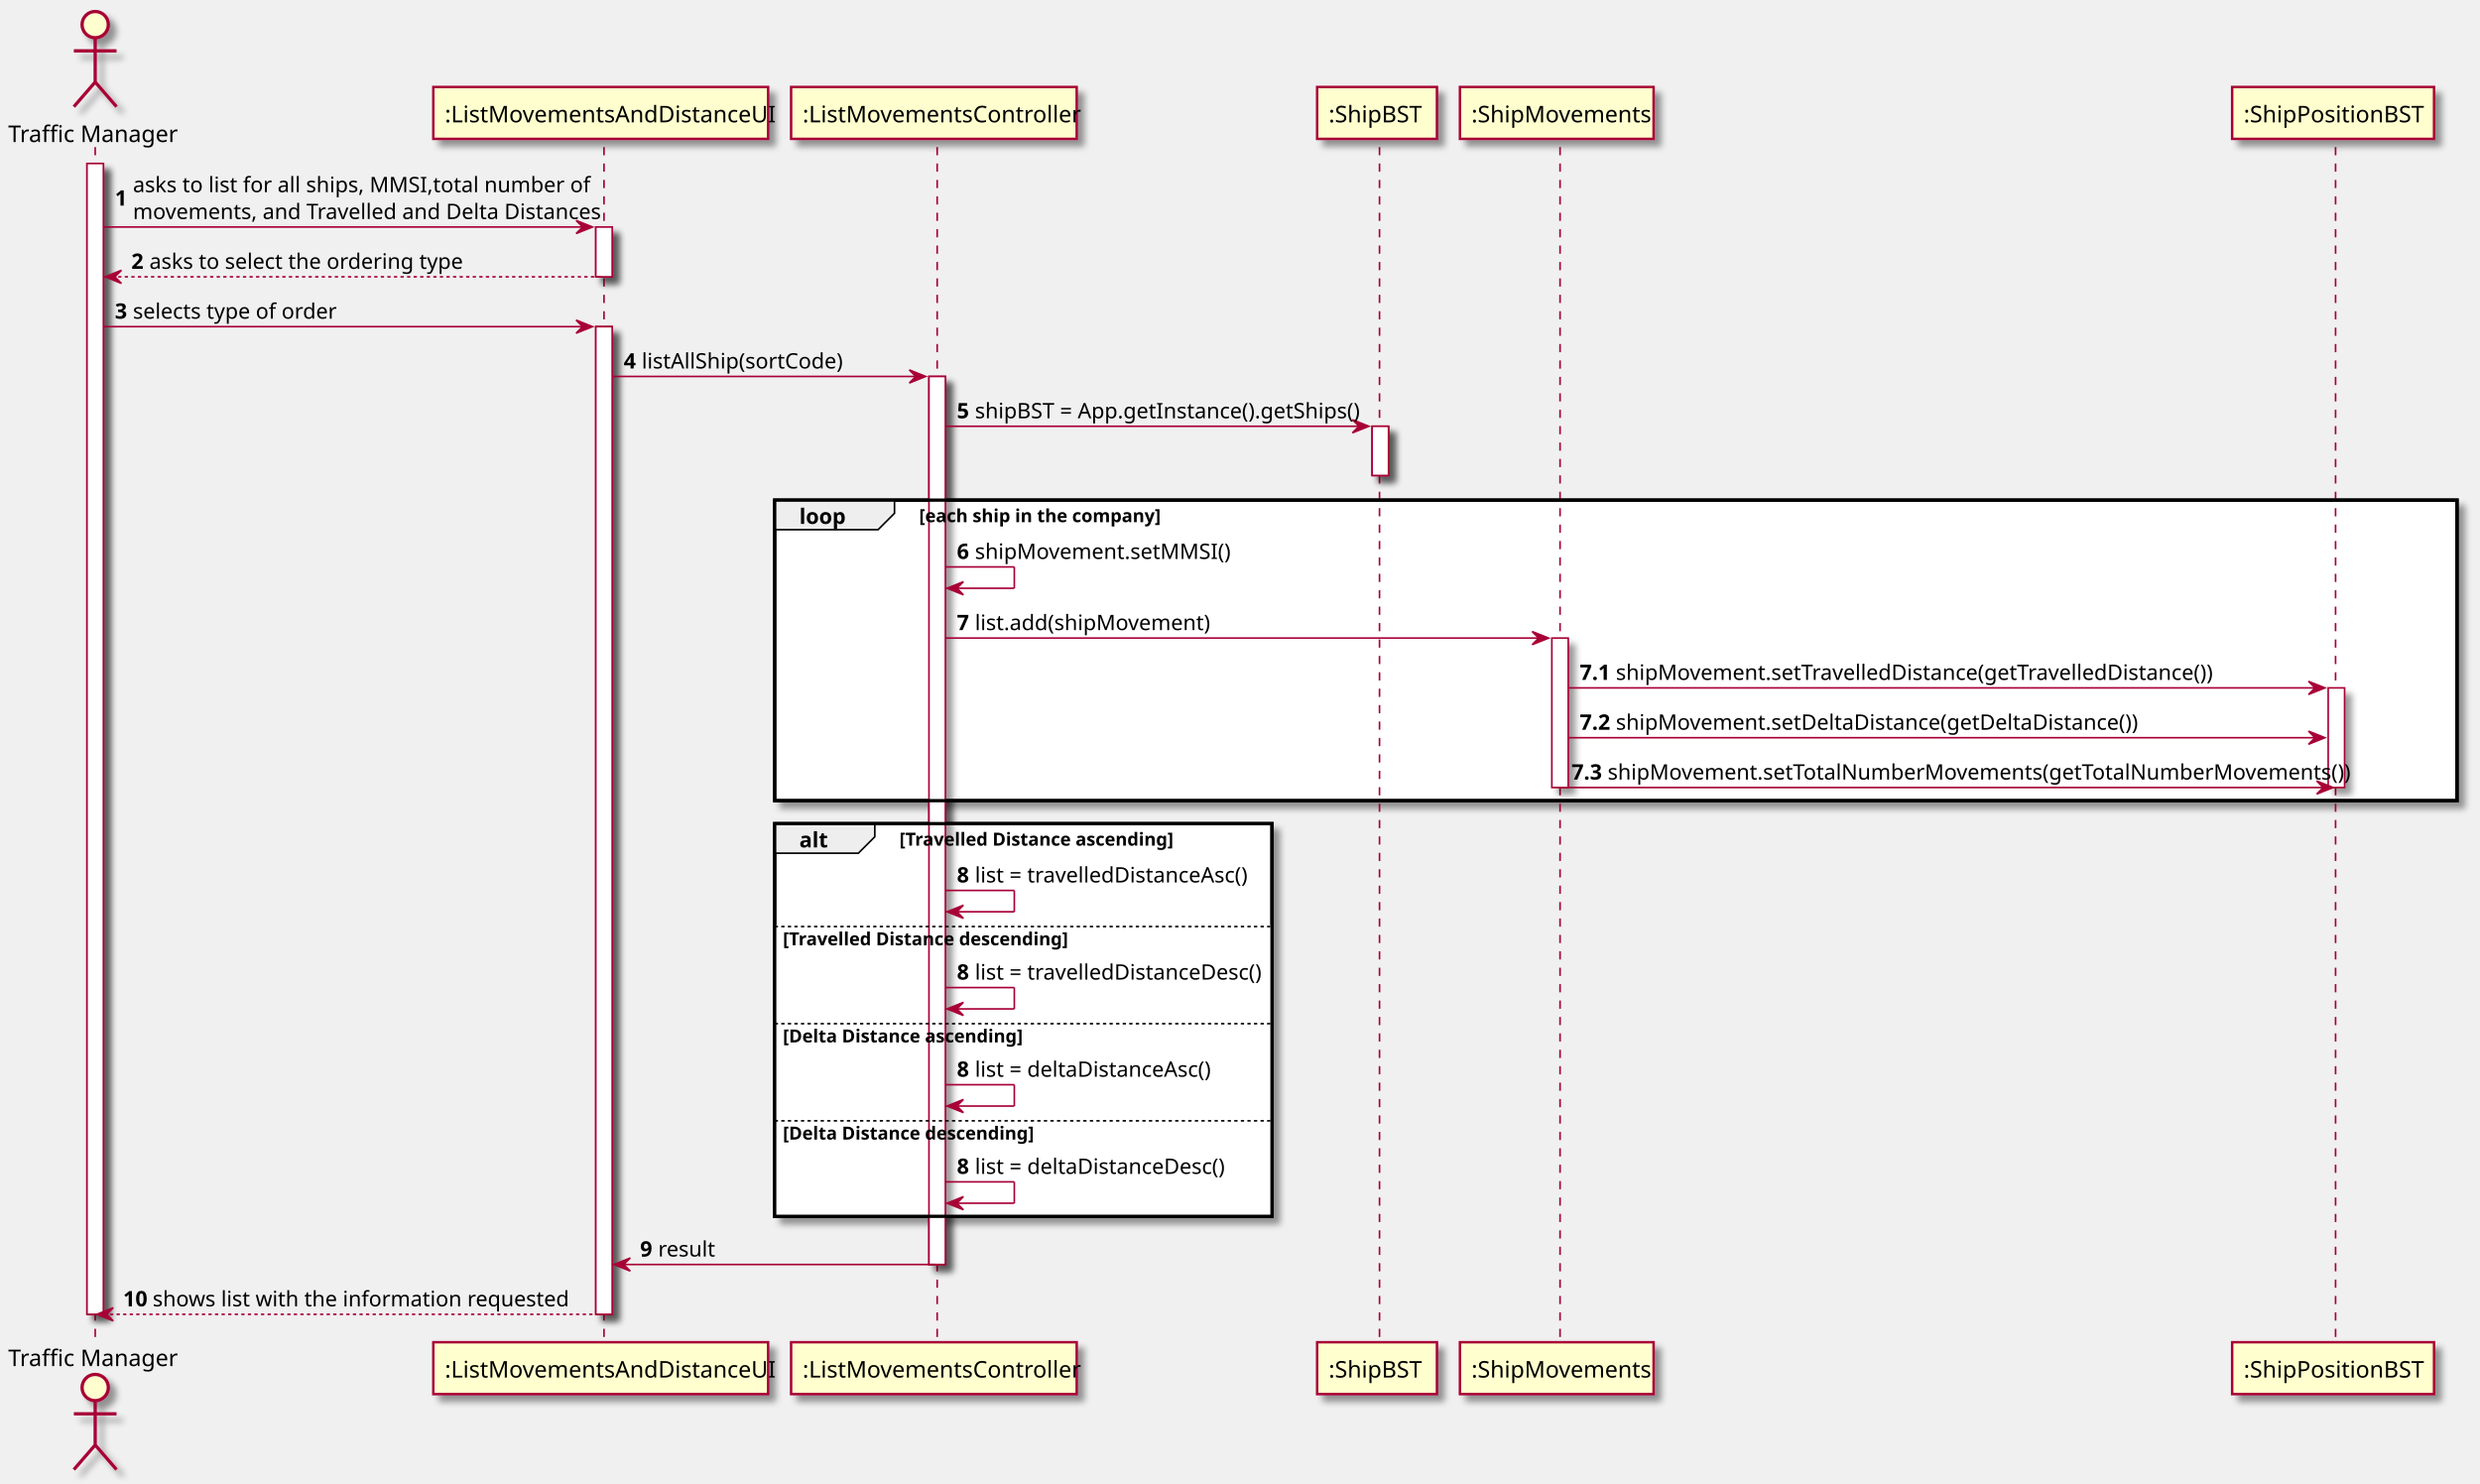
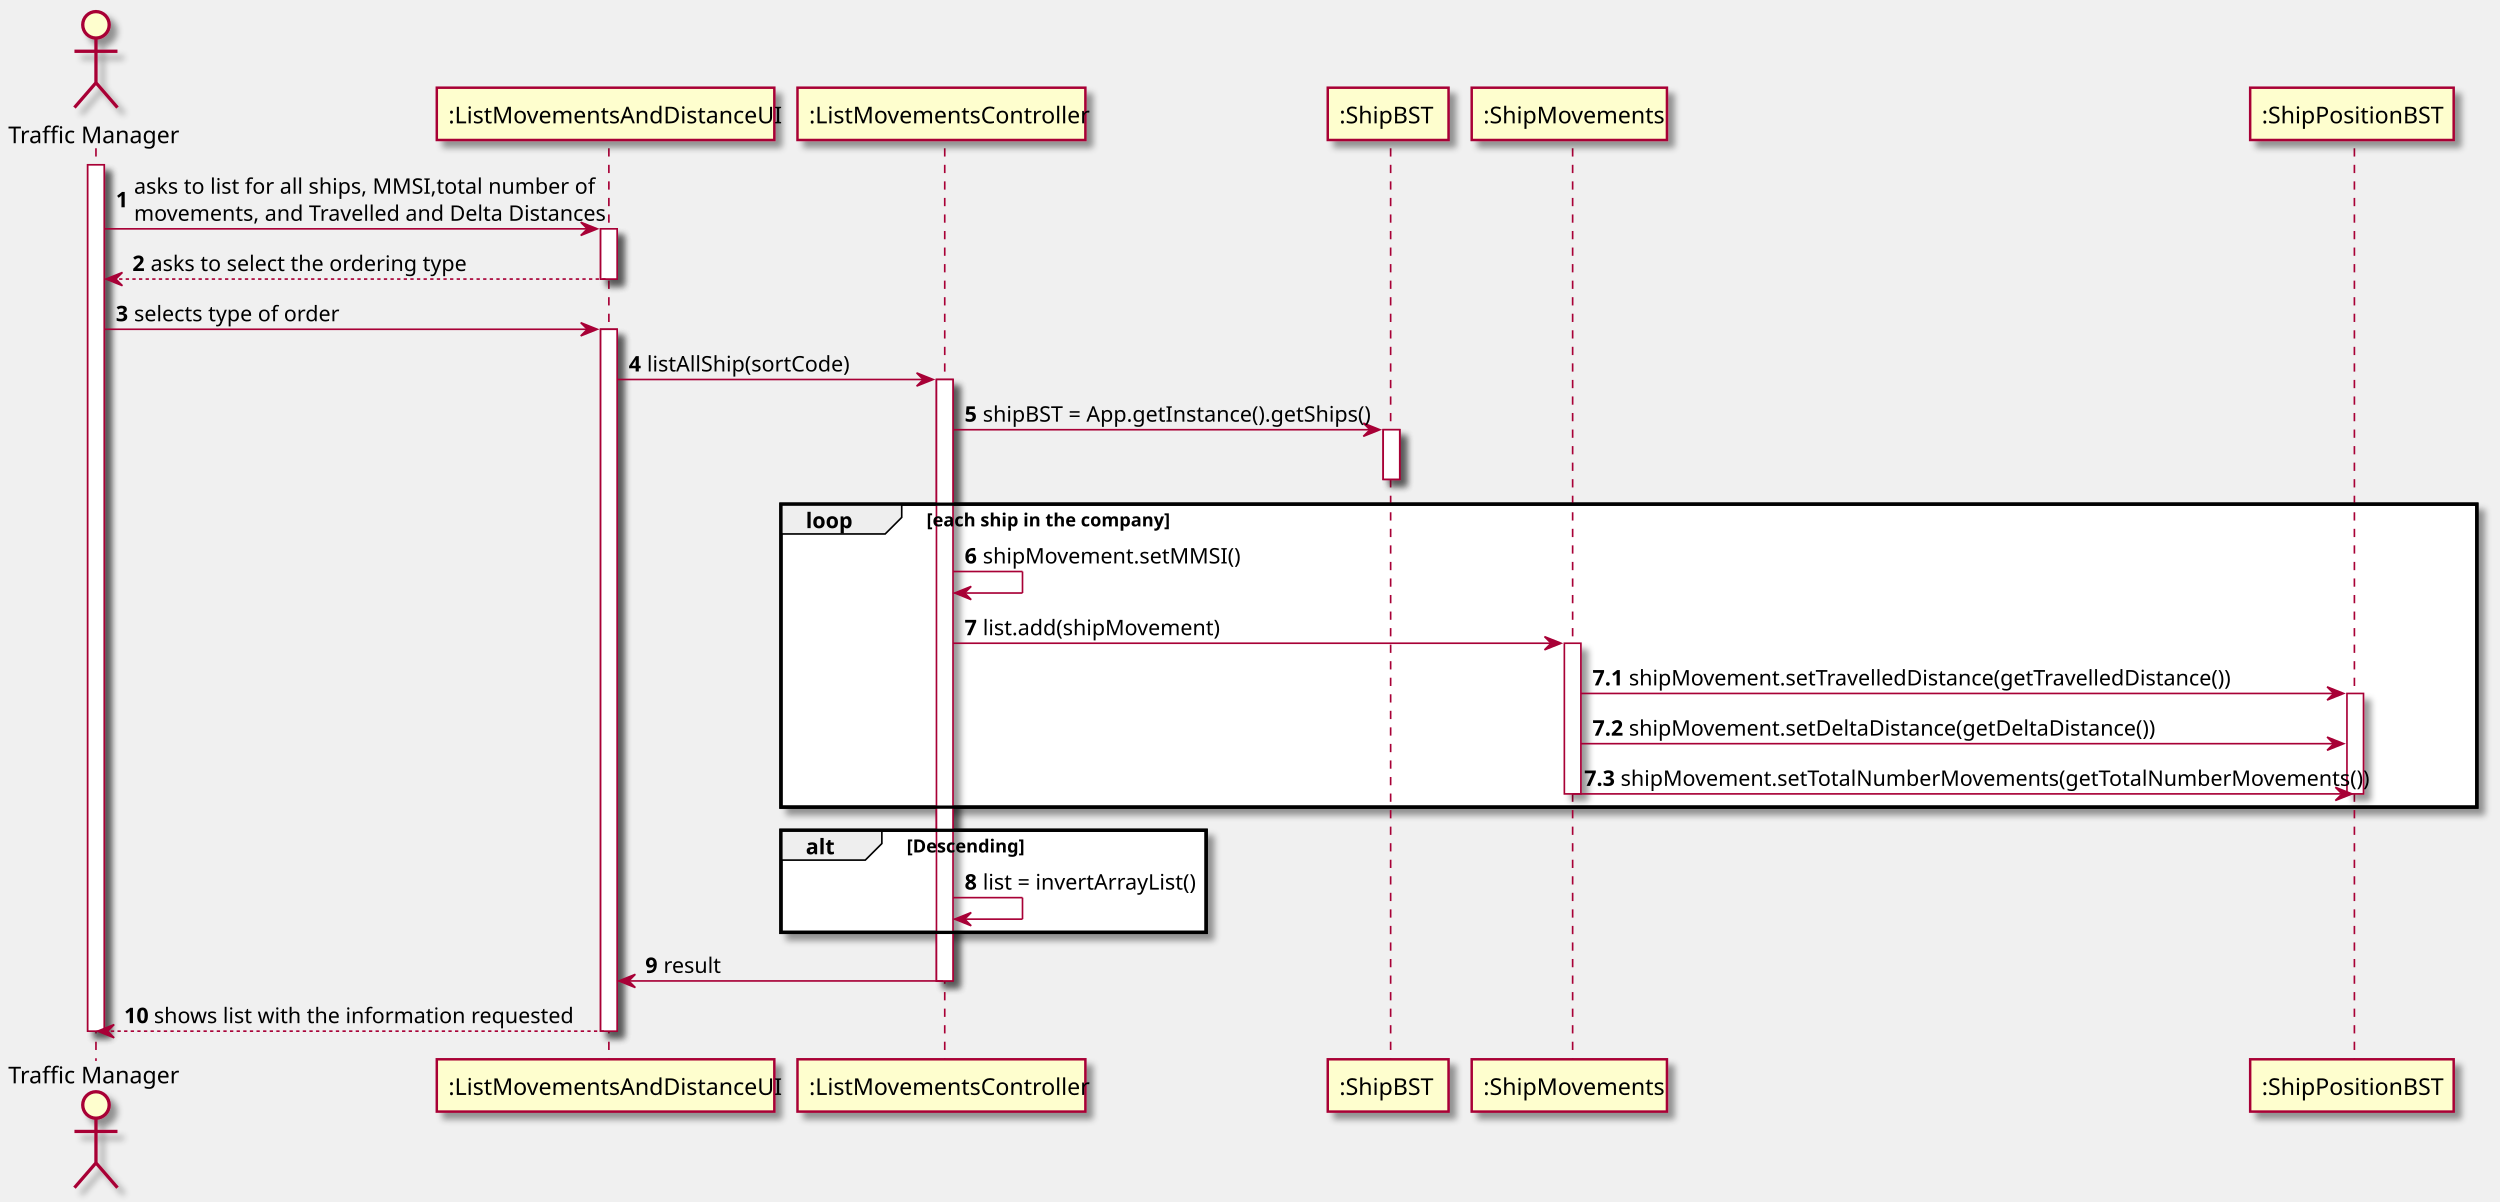
- <svg xmlns="http://www.w3.org/2000/svg" contentScriptType="application/ecmascript" contentStyleType="text/css" height="904px" preserveAspectRatio="none" style="width:1511px;height:904px;" version="1.1" viewBox="0 0 1511 904" width="1511px" zoomAndPan="magnify">
+ <svg xmlns="http://www.w3.org/2000/svg" contentScriptType="application/ecmascript" contentStyleType="text/css" height="726px" preserveAspectRatio="none" style="width:1511px;height:726px;" version="1.1" viewBox="0 0 1511 726" width="1511px" zoomAndPan="magnify">
  <defs>
-     <filter height="300%" id="f1pzmfjb7ju0au" width="300%" x="-1" y="-1">
+     <filter height="300%" id="f1fgdivwpqtsxw" width="300%" x="-1" y="-1">
      <feGaussianBlur result="blurOut" stdDeviation="2.0" />
      <feColorMatrix in="blurOut" result="blurOut2" type="matrix" values="0 0 0 0 0 0 0 0 0 0 0 0 0 0 0 0 0 0 .4 0" />
      <feOffset dx="4.0" dy="4.0" in="blurOut2" result="blurOut3" />
      <feBlend in="SourceGraphic" in2="blurOut3" mode="normal" />
    </filter>
  </defs>
  <g>
-     <rect fill="#FFFFFF" filter="url(#f1pzmfjb7ju0au)" height="701.188" style="stroke:#A80036;stroke-width:1.0;" width="10" x="53" y="99.609" />
-     <rect fill="#FFFFFF" filter="url(#f1pzmfjb7ju0au)" height="30.352" style="stroke:#A80036;stroke-width:1.0;" width="10" x="363" y="138.312" />
-     <rect fill="#FFFFFF" filter="url(#f1pzmfjb7ju0au)" height="601.781" style="stroke:#A80036;stroke-width:1.0;" width="10" x="363" y="199.016" />
-     <rect fill="#FFFFFF" filter="url(#f1pzmfjb7ju0au)" height="541.078" style="stroke:#A80036;stroke-width:1.0;" width="10" x="566" y="229.367" />
-     <rect fill="#FFFFFF" filter="url(#f1pzmfjb7ju0au)" height="30" style="stroke:#A80036;stroke-width:1.0;" width="10" x="836" y="259.719" />
-     <rect fill="#FFFFFF" filter="url(#f1pzmfjb7ju0au)" height="91.055" style="stroke:#A80036;stroke-width:1.0;" width="10" x="945.5" y="388.773" />
-     <rect fill="#FFFFFF" filter="url(#f1pzmfjb7ju0au)" height="60.703" style="stroke:#A80036;stroke-width:1.0;" width="10" x="1418.5" y="419.125" />
-     <rect fill="#FFFFFF" filter="url(#f1pzmfjb7ju0au)" height="183.109" style="stroke:#000000;stroke-width:2.0;" width="1025" x="472" y="304.719" />
-     <rect fill="#FFFFFF" filter="url(#f1pzmfjb7ju0au)" height="239.266" style="stroke:#000000;stroke-width:2.0;" width="303" x="472" y="501.828" />
-     <rect fill="#FFFFFF" height="59.188" style="stroke:none;stroke-width:1.0;" width="303" x="472" y="563.531" />
-     <rect fill="#FFFFFF" height="59.188" style="stroke:none;stroke-width:1.0;" width="303" x="472" y="622.719" />
-     <rect fill="#FFFFFF" height="59.188" style="stroke:none;stroke-width:1.0;" width="303" x="472" y="681.906" />
-     <line style="stroke:#A80036;stroke-width:1.0;stroke-dasharray:5.0,5.0;" x1="58" x2="58" y1="89.609" y2="818.797" />
-     <line style="stroke:#A80036;stroke-width:1.0;stroke-dasharray:5.0,5.0;" x1="368" x2="368" y1="89.609" y2="818.797" />
-     <line style="stroke:#A80036;stroke-width:1.0;stroke-dasharray:5.0,5.0;" x1="571" x2="571" y1="89.609" y2="818.797" />
-     <line style="stroke:#A80036;stroke-width:1.0;stroke-dasharray:5.0,5.0;" x1="840.5" x2="840.5" y1="89.609" y2="818.797" />
-     <line style="stroke:#A80036;stroke-width:1.0;stroke-dasharray:5.0,5.0;" x1="950.5" x2="950.5" y1="89.609" y2="818.797" />
-     <line style="stroke:#A80036;stroke-width:1.0;stroke-dasharray:5.0,5.0;" x1="1423" x2="1423" y1="89.609" y2="818.797" />
+     <rect fill="#FFFFFF" filter="url(#f1fgdivwpqtsxw)" height="523.625" style="stroke:#A80036;stroke-width:1.0;" width="10" x="53" y="99.609" />
+     <rect fill="#FFFFFF" filter="url(#f1fgdivwpqtsxw)" height="30.352" style="stroke:#A80036;stroke-width:1.0;" width="10" x="363" y="138.312" />
+     <rect fill="#FFFFFF" filter="url(#f1fgdivwpqtsxw)" height="424.219" style="stroke:#A80036;stroke-width:1.0;" width="10" x="363" y="199.016" />
+     <rect fill="#FFFFFF" filter="url(#f1fgdivwpqtsxw)" height="363.516" style="stroke:#A80036;stroke-width:1.0;" width="10" x="566" y="229.367" />
+     <rect fill="#FFFFFF" filter="url(#f1fgdivwpqtsxw)" height="30" style="stroke:#A80036;stroke-width:1.0;" width="10" x="836" y="259.719" />
+     <rect fill="#FFFFFF" filter="url(#f1fgdivwpqtsxw)" height="91.055" style="stroke:#A80036;stroke-width:1.0;" width="10" x="945.5" y="388.773" />
+     <rect fill="#FFFFFF" filter="url(#f1fgdivwpqtsxw)" height="60.703" style="stroke:#A80036;stroke-width:1.0;" width="10" x="1418.5" y="419.125" />
+     <rect fill="#FFFFFF" filter="url(#f1fgdivwpqtsxw)" height="183.109" style="stroke:#000000;stroke-width:2.0;" width="1025" x="472" y="304.719" />
+     <rect fill="#FFFFFF" filter="url(#f1fgdivwpqtsxw)" height="61.703" style="stroke:#000000;stroke-width:2.0;" width="257" x="472" y="501.828" />
+     <line style="stroke:#A80036;stroke-width:1.0;stroke-dasharray:5.0,5.0;" x1="58" x2="58" y1="89.609" y2="641.234" />
+     <line style="stroke:#A80036;stroke-width:1.0;stroke-dasharray:5.0,5.0;" x1="368" x2="368" y1="89.609" y2="641.234" />
+     <line style="stroke:#A80036;stroke-width:1.0;stroke-dasharray:5.0,5.0;" x1="571" x2="571" y1="89.609" y2="641.234" />
+     <line style="stroke:#A80036;stroke-width:1.0;stroke-dasharray:5.0,5.0;" x1="840.5" x2="840.5" y1="89.609" y2="641.234" />
+     <line style="stroke:#A80036;stroke-width:1.0;stroke-dasharray:5.0,5.0;" x1="950.5" x2="950.5" y1="89.609" y2="641.234" />
+     <line style="stroke:#A80036;stroke-width:1.0;stroke-dasharray:5.0,5.0;" x1="1423" x2="1423" y1="89.609" y2="641.234" />
    <text fill="#000000" font-family="sans-serif" font-size="14" lengthAdjust="spacing" textLength="100" x="5" y="86.533">Traffic Manager</text>
-     <ellipse cx="58" cy="15" fill="#FEFECE" filter="url(#f1pzmfjb7ju0au)" rx="8" ry="8" style="stroke:#A80036;stroke-width:2.0;" />
-     <path d="M58,23 L58,50 M45,31 L71,31 M58,50 L45,65 M58,50 L71,65 " fill="none" filter="url(#f1pzmfjb7ju0au)" style="stroke:#A80036;stroke-width:2.0;" />
-     <text fill="#000000" font-family="sans-serif" font-size="14" lengthAdjust="spacing" textLength="100" x="5" y="832.33">Traffic Manager</text>
-     <ellipse cx="58" cy="845.406" fill="#FEFECE" filter="url(#f1pzmfjb7ju0au)" rx="8" ry="8" style="stroke:#A80036;stroke-width:2.0;" />
-     <path d="M58,853.406 L58,880.406 M45,861.406 L71,861.406 M58,880.406 L45,895.406 M58,880.406 L71,895.406 " fill="none" filter="url(#f1pzmfjb7ju0au)" style="stroke:#A80036;stroke-width:2.0;" />
-     <rect fill="#FEFECE" filter="url(#f1pzmfjb7ju0au)" height="31.609" style="stroke:#A80036;stroke-width:1.5;" width="204" x="264" y="53" />
+     <ellipse cx="58" cy="15" fill="#FEFECE" filter="url(#f1fgdivwpqtsxw)" rx="8" ry="8" style="stroke:#A80036;stroke-width:2.0;" />
+     <path d="M58,23 L58,50 M45,31 L71,31 M58,50 L45,65 M58,50 L71,65 " fill="none" filter="url(#f1fgdivwpqtsxw)" style="stroke:#A80036;stroke-width:2.0;" />
+     <text fill="#000000" font-family="sans-serif" font-size="14" lengthAdjust="spacing" textLength="100" x="5" y="654.768">Traffic Manager</text>
+     <ellipse cx="58" cy="667.844" fill="#FEFECE" filter="url(#f1fgdivwpqtsxw)" rx="8" ry="8" style="stroke:#A80036;stroke-width:2.0;" />
+     <path d="M58,675.844 L58,702.844 M45,683.844 L71,683.844 M58,702.844 L45,717.844 M58,702.844 L71,717.844 " fill="none" filter="url(#f1fgdivwpqtsxw)" style="stroke:#A80036;stroke-width:2.0;" />
+     <rect fill="#FEFECE" filter="url(#f1fgdivwpqtsxw)" height="31.609" style="stroke:#A80036;stroke-width:1.5;" width="204" x="264" y="53" />
    <text fill="#000000" font-family="sans-serif" font-size="14" lengthAdjust="spacing" textLength="190" x="271" y="74.533">:ListMovementsAndDistanceUI</text>
-     <rect fill="#FEFECE" filter="url(#f1pzmfjb7ju0au)" height="31.609" style="stroke:#A80036;stroke-width:1.5;" width="204" x="264" y="817.797" />
-     <text fill="#000000" font-family="sans-serif" font-size="14" lengthAdjust="spacing" textLength="190" x="271" y="839.33">:ListMovementsAndDistanceUI</text>
-     <rect fill="#FEFECE" filter="url(#f1pzmfjb7ju0au)" height="31.609" style="stroke:#A80036;stroke-width:1.5;" width="174" x="482" y="53" />
+     <rect fill="#FEFECE" filter="url(#f1fgdivwpqtsxw)" height="31.609" style="stroke:#A80036;stroke-width:1.5;" width="204" x="264" y="640.234" />
+     <text fill="#000000" font-family="sans-serif" font-size="14" lengthAdjust="spacing" textLength="190" x="271" y="661.768">:ListMovementsAndDistanceUI</text>
+     <rect fill="#FEFECE" filter="url(#f1fgdivwpqtsxw)" height="31.609" style="stroke:#A80036;stroke-width:1.5;" width="174" x="482" y="53" />
    <text fill="#000000" font-family="sans-serif" font-size="14" lengthAdjust="spacing" textLength="160" x="489" y="74.533">:ListMovementsController</text>
-     <rect fill="#FEFECE" filter="url(#f1pzmfjb7ju0au)" height="31.609" style="stroke:#A80036;stroke-width:1.5;" width="174" x="482" y="817.797" />
-     <text fill="#000000" font-family="sans-serif" font-size="14" lengthAdjust="spacing" textLength="160" x="489" y="839.33">:ListMovementsController</text>
-     <rect fill="#FEFECE" filter="url(#f1pzmfjb7ju0au)" height="31.609" style="stroke:#A80036;stroke-width:1.5;" width="73" x="802.5" y="53" />
+     <rect fill="#FEFECE" filter="url(#f1fgdivwpqtsxw)" height="31.609" style="stroke:#A80036;stroke-width:1.5;" width="174" x="482" y="640.234" />
+     <text fill="#000000" font-family="sans-serif" font-size="14" lengthAdjust="spacing" textLength="160" x="489" y="661.768">:ListMovementsController</text>
+     <rect fill="#FEFECE" filter="url(#f1fgdivwpqtsxw)" height="31.609" style="stroke:#A80036;stroke-width:1.5;" width="73" x="802.5" y="53" />
    <text fill="#000000" font-family="sans-serif" font-size="14" lengthAdjust="spacing" textLength="59" x="809.5" y="74.533">:ShipBST</text>
-     <rect fill="#FEFECE" filter="url(#f1pzmfjb7ju0au)" height="31.609" style="stroke:#A80036;stroke-width:1.5;" width="73" x="802.5" y="817.797" />
-     <text fill="#000000" font-family="sans-serif" font-size="14" lengthAdjust="spacing" textLength="59" x="809.5" y="839.33">:ShipBST</text>
-     <rect fill="#FEFECE" filter="url(#f1pzmfjb7ju0au)" height="31.609" style="stroke:#A80036;stroke-width:1.5;" width="118" x="889.5" y="53" />
+     <rect fill="#FEFECE" filter="url(#f1fgdivwpqtsxw)" height="31.609" style="stroke:#A80036;stroke-width:1.5;" width="73" x="802.5" y="640.234" />
+     <text fill="#000000" font-family="sans-serif" font-size="14" lengthAdjust="spacing" textLength="59" x="809.5" y="661.768">:ShipBST</text>
+     <rect fill="#FEFECE" filter="url(#f1fgdivwpqtsxw)" height="31.609" style="stroke:#A80036;stroke-width:1.5;" width="118" x="889.5" y="53" />
    <text fill="#000000" font-family="sans-serif" font-size="14" lengthAdjust="spacing" textLength="104" x="896.5" y="74.533">:ShipMovements</text>
-     <rect fill="#FEFECE" filter="url(#f1pzmfjb7ju0au)" height="31.609" style="stroke:#A80036;stroke-width:1.5;" width="118" x="889.5" y="817.797" />
-     <text fill="#000000" font-family="sans-serif" font-size="14" lengthAdjust="spacing" textLength="104" x="896.5" y="839.33">:ShipMovements</text>
-     <rect fill="#FEFECE" filter="url(#f1pzmfjb7ju0au)" height="31.609" style="stroke:#A80036;stroke-width:1.5;" width="123" x="1360" y="53" />
+     <rect fill="#FEFECE" filter="url(#f1fgdivwpqtsxw)" height="31.609" style="stroke:#A80036;stroke-width:1.5;" width="118" x="889.5" y="640.234" />
+     <text fill="#000000" font-family="sans-serif" font-size="14" lengthAdjust="spacing" textLength="104" x="896.5" y="661.768">:ShipMovements</text>
+     <rect fill="#FEFECE" filter="url(#f1fgdivwpqtsxw)" height="31.609" style="stroke:#A80036;stroke-width:1.5;" width="123" x="1360" y="53" />
    <text fill="#000000" font-family="sans-serif" font-size="14" lengthAdjust="spacing" textLength="109" x="1367" y="74.533">:ShipPositionBST</text>
-     <rect fill="#FEFECE" filter="url(#f1pzmfjb7ju0au)" height="31.609" style="stroke:#A80036;stroke-width:1.5;" width="123" x="1360" y="817.797" />
-     <text fill="#000000" font-family="sans-serif" font-size="14" lengthAdjust="spacing" textLength="109" x="1367" y="839.33">:ShipPositionBST</text>
-     <rect fill="#FFFFFF" filter="url(#f1pzmfjb7ju0au)" height="701.188" style="stroke:#A80036;stroke-width:1.0;" width="10" x="53" y="99.609" />
-     <rect fill="#FFFFFF" filter="url(#f1pzmfjb7ju0au)" height="30.352" style="stroke:#A80036;stroke-width:1.0;" width="10" x="363" y="138.312" />
-     <rect fill="#FFFFFF" filter="url(#f1pzmfjb7ju0au)" height="601.781" style="stroke:#A80036;stroke-width:1.0;" width="10" x="363" y="199.016" />
-     <rect fill="#FFFFFF" filter="url(#f1pzmfjb7ju0au)" height="541.078" style="stroke:#A80036;stroke-width:1.0;" width="10" x="566" y="229.367" />
-     <rect fill="#FFFFFF" filter="url(#f1pzmfjb7ju0au)" height="30" style="stroke:#A80036;stroke-width:1.0;" width="10" x="836" y="259.719" />
-     <rect fill="#FFFFFF" filter="url(#f1pzmfjb7ju0au)" height="91.055" style="stroke:#A80036;stroke-width:1.0;" width="10" x="945.5" y="388.773" />
-     <rect fill="#FFFFFF" filter="url(#f1pzmfjb7ju0au)" height="60.703" style="stroke:#A80036;stroke-width:1.0;" width="10" x="1418.5" y="419.125" />
+     <rect fill="#FEFECE" filter="url(#f1fgdivwpqtsxw)" height="31.609" style="stroke:#A80036;stroke-width:1.5;" width="123" x="1360" y="640.234" />
+     <text fill="#000000" font-family="sans-serif" font-size="14" lengthAdjust="spacing" textLength="109" x="1367" y="661.768">:ShipPositionBST</text>
+     <rect fill="#FFFFFF" filter="url(#f1fgdivwpqtsxw)" height="523.625" style="stroke:#A80036;stroke-width:1.0;" width="10" x="53" y="99.609" />
+     <rect fill="#FFFFFF" filter="url(#f1fgdivwpqtsxw)" height="30.352" style="stroke:#A80036;stroke-width:1.0;" width="10" x="363" y="138.312" />
+     <rect fill="#FFFFFF" filter="url(#f1fgdivwpqtsxw)" height="424.219" style="stroke:#A80036;stroke-width:1.0;" width="10" x="363" y="199.016" />
+     <rect fill="#FFFFFF" filter="url(#f1fgdivwpqtsxw)" height="363.516" style="stroke:#A80036;stroke-width:1.0;" width="10" x="566" y="229.367" />
+     <rect fill="#FFFFFF" filter="url(#f1fgdivwpqtsxw)" height="30" style="stroke:#A80036;stroke-width:1.0;" width="10" x="836" y="259.719" />
+     <rect fill="#FFFFFF" filter="url(#f1fgdivwpqtsxw)" height="91.055" style="stroke:#A80036;stroke-width:1.0;" width="10" x="945.5" y="388.773" />
+     <rect fill="#FFFFFF" filter="url(#f1fgdivwpqtsxw)" height="60.703" style="stroke:#A80036;stroke-width:1.0;" width="10" x="1418.5" y="419.125" />
    <polygon fill="#A80036" points="351,134.312,361,138.312,351,142.312,355,138.312" style="stroke:#A80036;stroke-width:1.0;" />
    <line style="stroke:#A80036;stroke-width:1.0;" x1="63" x2="357" y1="138.312" y2="138.312" />
    <text fill="#000000" font-family="sans-serif" font-size="13" font-weight="bold" lengthAdjust="spacing" textLength="7" x="70" y="125.28">1</text>
    <text fill="#000000" font-family="sans-serif" font-size="13" lengthAdjust="spacing" textLength="266" x="81" y="117.105">asks to list for all ships, MMSI,total number of</text>
    <text fill="#000000" font-family="sans-serif" font-size="13" lengthAdjust="spacing" textLength="270" x="81" y="133.456">movements, and Travelled and Delta Distances</text>
    <polygon fill="#A80036" points="74,164.664,64,168.664,74,172.664,70,168.664" style="stroke:#A80036;stroke-width:1.0;" />
    <line style="stroke:#A80036;stroke-width:1.0;stroke-dasharray:2.0,2.0;" x1="68" x2="367" y1="168.664" y2="168.664" />
    <text fill="#000000" font-family="sans-serif" font-size="13" font-weight="bold" lengthAdjust="spacing" textLength="7" x="80" y="163.808">2</text>
    <text fill="#000000" font-family="sans-serif" font-size="13" lengthAdjust="spacing" textLength="183" x="91" y="163.808">asks to select the ordering type</text>
    <polygon fill="#A80036" points="351,195.016,361,199.016,351,203.016,355,199.016" style="stroke:#A80036;stroke-width:1.0;" />
    <line style="stroke:#A80036;stroke-width:1.0;" x1="63" x2="357" y1="199.016" y2="199.016" />
    <text fill="#000000" font-family="sans-serif" font-size="13" font-weight="bold" lengthAdjust="spacing" textLength="7" x="70" y="194.159">3</text>
    <text fill="#000000" font-family="sans-serif" font-size="13" lengthAdjust="spacing" textLength="118" x="81" y="194.159">selects type of order</text>
    <polygon fill="#A80036" points="554,225.367,564,229.367,554,233.367,558,229.367" style="stroke:#A80036;stroke-width:1.0;" />
    <line style="stroke:#A80036;stroke-width:1.0;" x1="373" x2="560" y1="229.367" y2="229.367" />
    <text fill="#000000" font-family="sans-serif" font-size="13" font-weight="bold" lengthAdjust="spacing" textLength="7" x="380" y="224.511">4</text>
    <text fill="#000000" font-family="sans-serif" font-size="13" lengthAdjust="spacing" textLength="118" x="391" y="224.511">listAllShip(sortCode)</text>
    <polygon fill="#A80036" points="824,255.719,834,259.719,824,263.719,828,259.719" style="stroke:#A80036;stroke-width:1.0;" />
    <line style="stroke:#A80036;stroke-width:1.0;" x1="576" x2="830" y1="259.719" y2="259.719" />
    <text fill="#000000" font-family="sans-serif" font-size="13" font-weight="bold" lengthAdjust="spacing" textLength="7" x="583" y="254.862">5</text>
    <text fill="#000000" font-family="sans-serif" font-size="13" lengthAdjust="spacing" textLength="230" x="594" y="254.862">shipBST = App.getInstance().getShips()</text>
    <path d="M472,304.719 L545,304.719 L545,312.719 L535,322.719 L472,322.719 L472,304.719 " fill="#EEEEEE" style="stroke:#000000;stroke-width:1.0;" />
    <rect fill="none" height="183.109" style="stroke:#000000;stroke-width:2.0;" width="1025" x="472" y="304.719" />
    <text fill="#000000" font-family="sans-serif" font-size="13" font-weight="bold" lengthAdjust="spacing" textLength="28" x="487" y="319.214">loop</text>
    <text fill="#000000" font-family="sans-serif" font-size="11" font-weight="bold" lengthAdjust="spacing" textLength="148" x="560" y="318.138">[each ship in the company]</text>
    <line style="stroke:#A80036;stroke-width:1.0;" x1="576" x2="618" y1="345.422" y2="345.422" />
    <line style="stroke:#A80036;stroke-width:1.0;" x1="618" x2="618" y1="345.422" y2="358.422" />
    <line style="stroke:#A80036;stroke-width:1.0;" x1="577" x2="618" y1="358.422" y2="358.422" />
    <polygon fill="#A80036" points="587,354.422,577,358.422,587,362.422,583,358.422" style="stroke:#A80036;stroke-width:1.0;" />
    <text fill="#000000" font-family="sans-serif" font-size="13" font-weight="bold" lengthAdjust="spacing" textLength="7" x="583" y="340.565">6</text>
    <text fill="#000000" font-family="sans-serif" font-size="13" lengthAdjust="spacing" textLength="147" x="594" y="340.565">shipMovement.setMMSI()</text>
    <polygon fill="#A80036" points="933.5,384.773,943.5,388.773,933.5,392.773,937.5,388.773" style="stroke:#A80036;stroke-width:1.0;" />
    <line style="stroke:#A80036;stroke-width:1.0;" x1="576" x2="939.5" y1="388.773" y2="388.773" />
    <text fill="#000000" font-family="sans-serif" font-size="13" font-weight="bold" lengthAdjust="spacing" textLength="7" x="583" y="383.917">7</text>
    <text fill="#000000" font-family="sans-serif" font-size="13" lengthAdjust="spacing" textLength="133" x="594" y="383.917">list.add(shipMovement)</text>
    <polygon fill="#A80036" points="1406.5,415.125,1416.5,419.125,1406.5,423.125,1410.5,419.125" style="stroke:#A80036;stroke-width:1.0;" />
    <line style="stroke:#A80036;stroke-width:1.0;" x1="955.5" x2="1412.5" y1="419.125" y2="419.125" />
    <text fill="#000000" font-family="sans-serif" font-size="13" font-weight="bold" lengthAdjust="spacing" textLength="18" x="962.5" y="414.269">7.1</text>
    <text fill="#000000" font-family="sans-serif" font-size="13" lengthAdjust="spacing" textLength="341" x="984.5" y="414.269">shipMovement.setTravelledDistance(getTravelledDistance())</text>
    <polygon fill="#A80036" points="1406.5,445.477,1416.5,449.477,1406.5,453.477,1410.5,449.477" style="stroke:#A80036;stroke-width:1.0;" />
    <line style="stroke:#A80036;stroke-width:1.0;" x1="955.5" x2="1412.5" y1="449.477" y2="449.477" />
    <text fill="#000000" font-family="sans-serif" font-size="13" font-weight="bold" lengthAdjust="spacing" textLength="18" x="962.5" y="444.62">7.2</text>
    <text fill="#000000" font-family="sans-serif" font-size="13" lengthAdjust="spacing" textLength="301" x="984.5" y="444.62">shipMovement.setDeltaDistance(getDeltaDistance())</text>
    <polygon fill="#A80036" points="1411.5,475.828,1421.5,479.828,1411.5,483.828,1415.5,479.828" style="stroke:#A80036;stroke-width:1.0;" />
    <line style="stroke:#A80036;stroke-width:1.0;" x1="950.5" x2="1417.5" y1="479.828" y2="479.828" />
    <text fill="#000000" font-family="sans-serif" font-size="13" font-weight="bold" lengthAdjust="spacing" textLength="18" x="957.5" y="474.972">7.3</text>
    <text fill="#000000" font-family="sans-serif" font-size="13" lengthAdjust="spacing" textLength="417" x="979.5" y="474.972">shipMovement.setTotalNumberMovements(getTotalNumberMovements())</text>
    <path d="M472,501.828 L533,501.828 L533,509.828 L523,519.828 L472,519.828 L472,501.828 " fill="#EEEEEE" style="stroke:#000000;stroke-width:1.0;" />
-     <rect fill="none" height="239.266" style="stroke:#000000;stroke-width:2.0;" width="303" x="472" y="501.828" />
+     <rect fill="none" height="61.703" style="stroke:#000000;stroke-width:2.0;" width="257" x="472" y="501.828" />
    <text fill="#000000" font-family="sans-serif" font-size="13" font-weight="bold" lengthAdjust="spacing" textLength="16" x="487" y="516.323">alt</text>
-     <text fill="#000000" font-family="sans-serif" font-size="11" font-weight="bold" lengthAdjust="spacing" textLength="169" x="548" y="515.247">[Travelled Distance ascending]</text>
+     <text fill="#000000" font-family="sans-serif" font-size="11" font-weight="bold" lengthAdjust="spacing" textLength="73" x="548" y="515.247">[Descending]</text>
    <line style="stroke:#A80036;stroke-width:1.0;" x1="576" x2="618" y1="542.531" y2="542.531" />
    <line style="stroke:#A80036;stroke-width:1.0;" x1="618" x2="618" y1="542.531" y2="555.531" />
    <line style="stroke:#A80036;stroke-width:1.0;" x1="577" x2="618" y1="555.531" y2="555.531" />
    <polygon fill="#A80036" points="587,551.531,577,555.531,587,559.531,583,555.531" style="stroke:#A80036;stroke-width:1.0;" />
    <text fill="#000000" font-family="sans-serif" font-size="13" font-weight="bold" lengthAdjust="spacing" textLength="7" x="583" y="537.675">8</text>
-     <text fill="#000000" font-family="sans-serif" font-size="13" lengthAdjust="spacing" textLength="162" x="594" y="537.675">list = travelledDistanceAsc()</text>
-     <line style="stroke:#000000;stroke-width:1.0;stroke-dasharray:2.0,2.0;" x1="472" x2="775" y1="564.531" y2="564.531" />
-     <text fill="#000000" font-family="sans-serif" font-size="11" font-weight="bold" lengthAdjust="spacing" textLength="177" x="477" y="575.95">[Travelled Distance descending]</text>
-     <line style="stroke:#A80036;stroke-width:1.0;" x1="576" x2="618" y1="601.719" y2="601.719" />
-     <line style="stroke:#A80036;stroke-width:1.0;" x1="618" x2="618" y1="601.719" y2="614.719" />
-     <line style="stroke:#A80036;stroke-width:1.0;" x1="577" x2="618" y1="614.719" y2="614.719" />
-     <polygon fill="#A80036" points="587,610.719,577,614.719,587,618.719,583,614.719" style="stroke:#A80036;stroke-width:1.0;" />
-     <text fill="#000000" font-family="sans-serif" font-size="13" font-weight="bold" lengthAdjust="spacing" textLength="7" x="583" y="596.862">8</text>
-     <text fill="#000000" font-family="sans-serif" font-size="13" lengthAdjust="spacing" textLength="169" x="594" y="596.862">list = travelledDistanceDesc()</text>
-     <line style="stroke:#000000;stroke-width:1.0;stroke-dasharray:2.0,2.0;" x1="472" x2="775" y1="623.719" y2="623.719" />
-     <text fill="#000000" font-family="sans-serif" font-size="11" font-weight="bold" lengthAdjust="spacing" textLength="145" x="477" y="635.138">[Delta Distance ascending]</text>
-     <line style="stroke:#A80036;stroke-width:1.0;" x1="576" x2="618" y1="660.906" y2="660.906" />
-     <line style="stroke:#A80036;stroke-width:1.0;" x1="618" x2="618" y1="660.906" y2="673.906" />
-     <line style="stroke:#A80036;stroke-width:1.0;" x1="577" x2="618" y1="673.906" y2="673.906" />
-     <polygon fill="#A80036" points="587,669.906,577,673.906,587,677.906,583,673.906" style="stroke:#A80036;stroke-width:1.0;" />
-     <text fill="#000000" font-family="sans-serif" font-size="13" font-weight="bold" lengthAdjust="spacing" textLength="7" x="583" y="656.05">8</text>
-     <text fill="#000000" font-family="sans-serif" font-size="13" lengthAdjust="spacing" textLength="143" x="594" y="656.05">list = deltaDistanceAsc()</text>
-     <line style="stroke:#000000;stroke-width:1.0;stroke-dasharray:2.0,2.0;" x1="472" x2="775" y1="682.906" y2="682.906" />
-     <text fill="#000000" font-family="sans-serif" font-size="11" font-weight="bold" lengthAdjust="spacing" textLength="153" x="477" y="694.325">[Delta Distance descending]</text>
-     <line style="stroke:#A80036;stroke-width:1.0;" x1="576" x2="618" y1="720.094" y2="720.094" />
-     <line style="stroke:#A80036;stroke-width:1.0;" x1="618" x2="618" y1="720.094" y2="733.094" />
-     <line style="stroke:#A80036;stroke-width:1.0;" x1="577" x2="618" y1="733.094" y2="733.094" />
-     <polygon fill="#A80036" points="587,729.094,577,733.094,587,737.094,583,733.094" style="stroke:#A80036;stroke-width:1.0;" />
-     <text fill="#000000" font-family="sans-serif" font-size="13" font-weight="bold" lengthAdjust="spacing" textLength="7" x="583" y="715.237">8</text>
-     <text fill="#000000" font-family="sans-serif" font-size="13" lengthAdjust="spacing" textLength="150" x="594" y="715.237">list = deltaDistanceDesc()</text>
-     <polygon fill="#A80036" points="384,766.445,374,770.445,384,774.445,380,770.445" style="stroke:#A80036;stroke-width:1.0;" />
-     <line style="stroke:#A80036;stroke-width:1.0;" x1="378" x2="570" y1="770.445" y2="770.445" />
-     <text fill="#000000" font-family="sans-serif" font-size="13" font-weight="bold" lengthAdjust="spacing" textLength="7" x="390" y="765.589">9</text>
-     <text fill="#000000" font-family="sans-serif" font-size="13" lengthAdjust="spacing" textLength="32" x="401" y="765.589">result</text>
-     <polygon fill="#A80036" points="69,796.797,59,800.797,69,804.797,65,800.797" style="stroke:#A80036;stroke-width:1.0;" />
-     <line style="stroke:#A80036;stroke-width:1.0;stroke-dasharray:2.0,2.0;" x1="63" x2="367" y1="800.797" y2="800.797" />
-     <text fill="#000000" font-family="sans-serif" font-size="13" font-weight="bold" lengthAdjust="spacing" textLength="14" x="75" y="795.94">10</text>
-     <text fill="#000000" font-family="sans-serif" font-size="13" lengthAdjust="spacing" textLength="235" x="93" y="795.94">shows list with the information requested</text>
+     <text fill="#000000" font-family="sans-serif" font-size="13" lengthAdjust="spacing" textLength="123" x="594" y="537.675">list = invertArrayList()</text>
+     <polygon fill="#A80036" points="384,588.883,374,592.883,384,596.883,380,592.883" style="stroke:#A80036;stroke-width:1.0;" />
+     <line style="stroke:#A80036;stroke-width:1.0;" x1="378" x2="570" y1="592.883" y2="592.883" />
+     <text fill="#000000" font-family="sans-serif" font-size="13" font-weight="bold" lengthAdjust="spacing" textLength="7" x="390" y="588.026">9</text>
+     <text fill="#000000" font-family="sans-serif" font-size="13" lengthAdjust="spacing" textLength="32" x="401" y="588.026">result</text>
+     <polygon fill="#A80036" points="69,619.234,59,623.234,69,627.234,65,623.234" style="stroke:#A80036;stroke-width:1.0;" />
+     <line style="stroke:#A80036;stroke-width:1.0;stroke-dasharray:2.0,2.0;" x1="63" x2="367" y1="623.234" y2="623.234" />
+     <text fill="#000000" font-family="sans-serif" font-size="13" font-weight="bold" lengthAdjust="spacing" textLength="14" x="75" y="618.378">10</text>
+     <text fill="#000000" font-family="sans-serif" font-size="13" lengthAdjust="spacing" textLength="235" x="93" y="618.378">shows list with the information requested</text>
  </g>
</svg>
